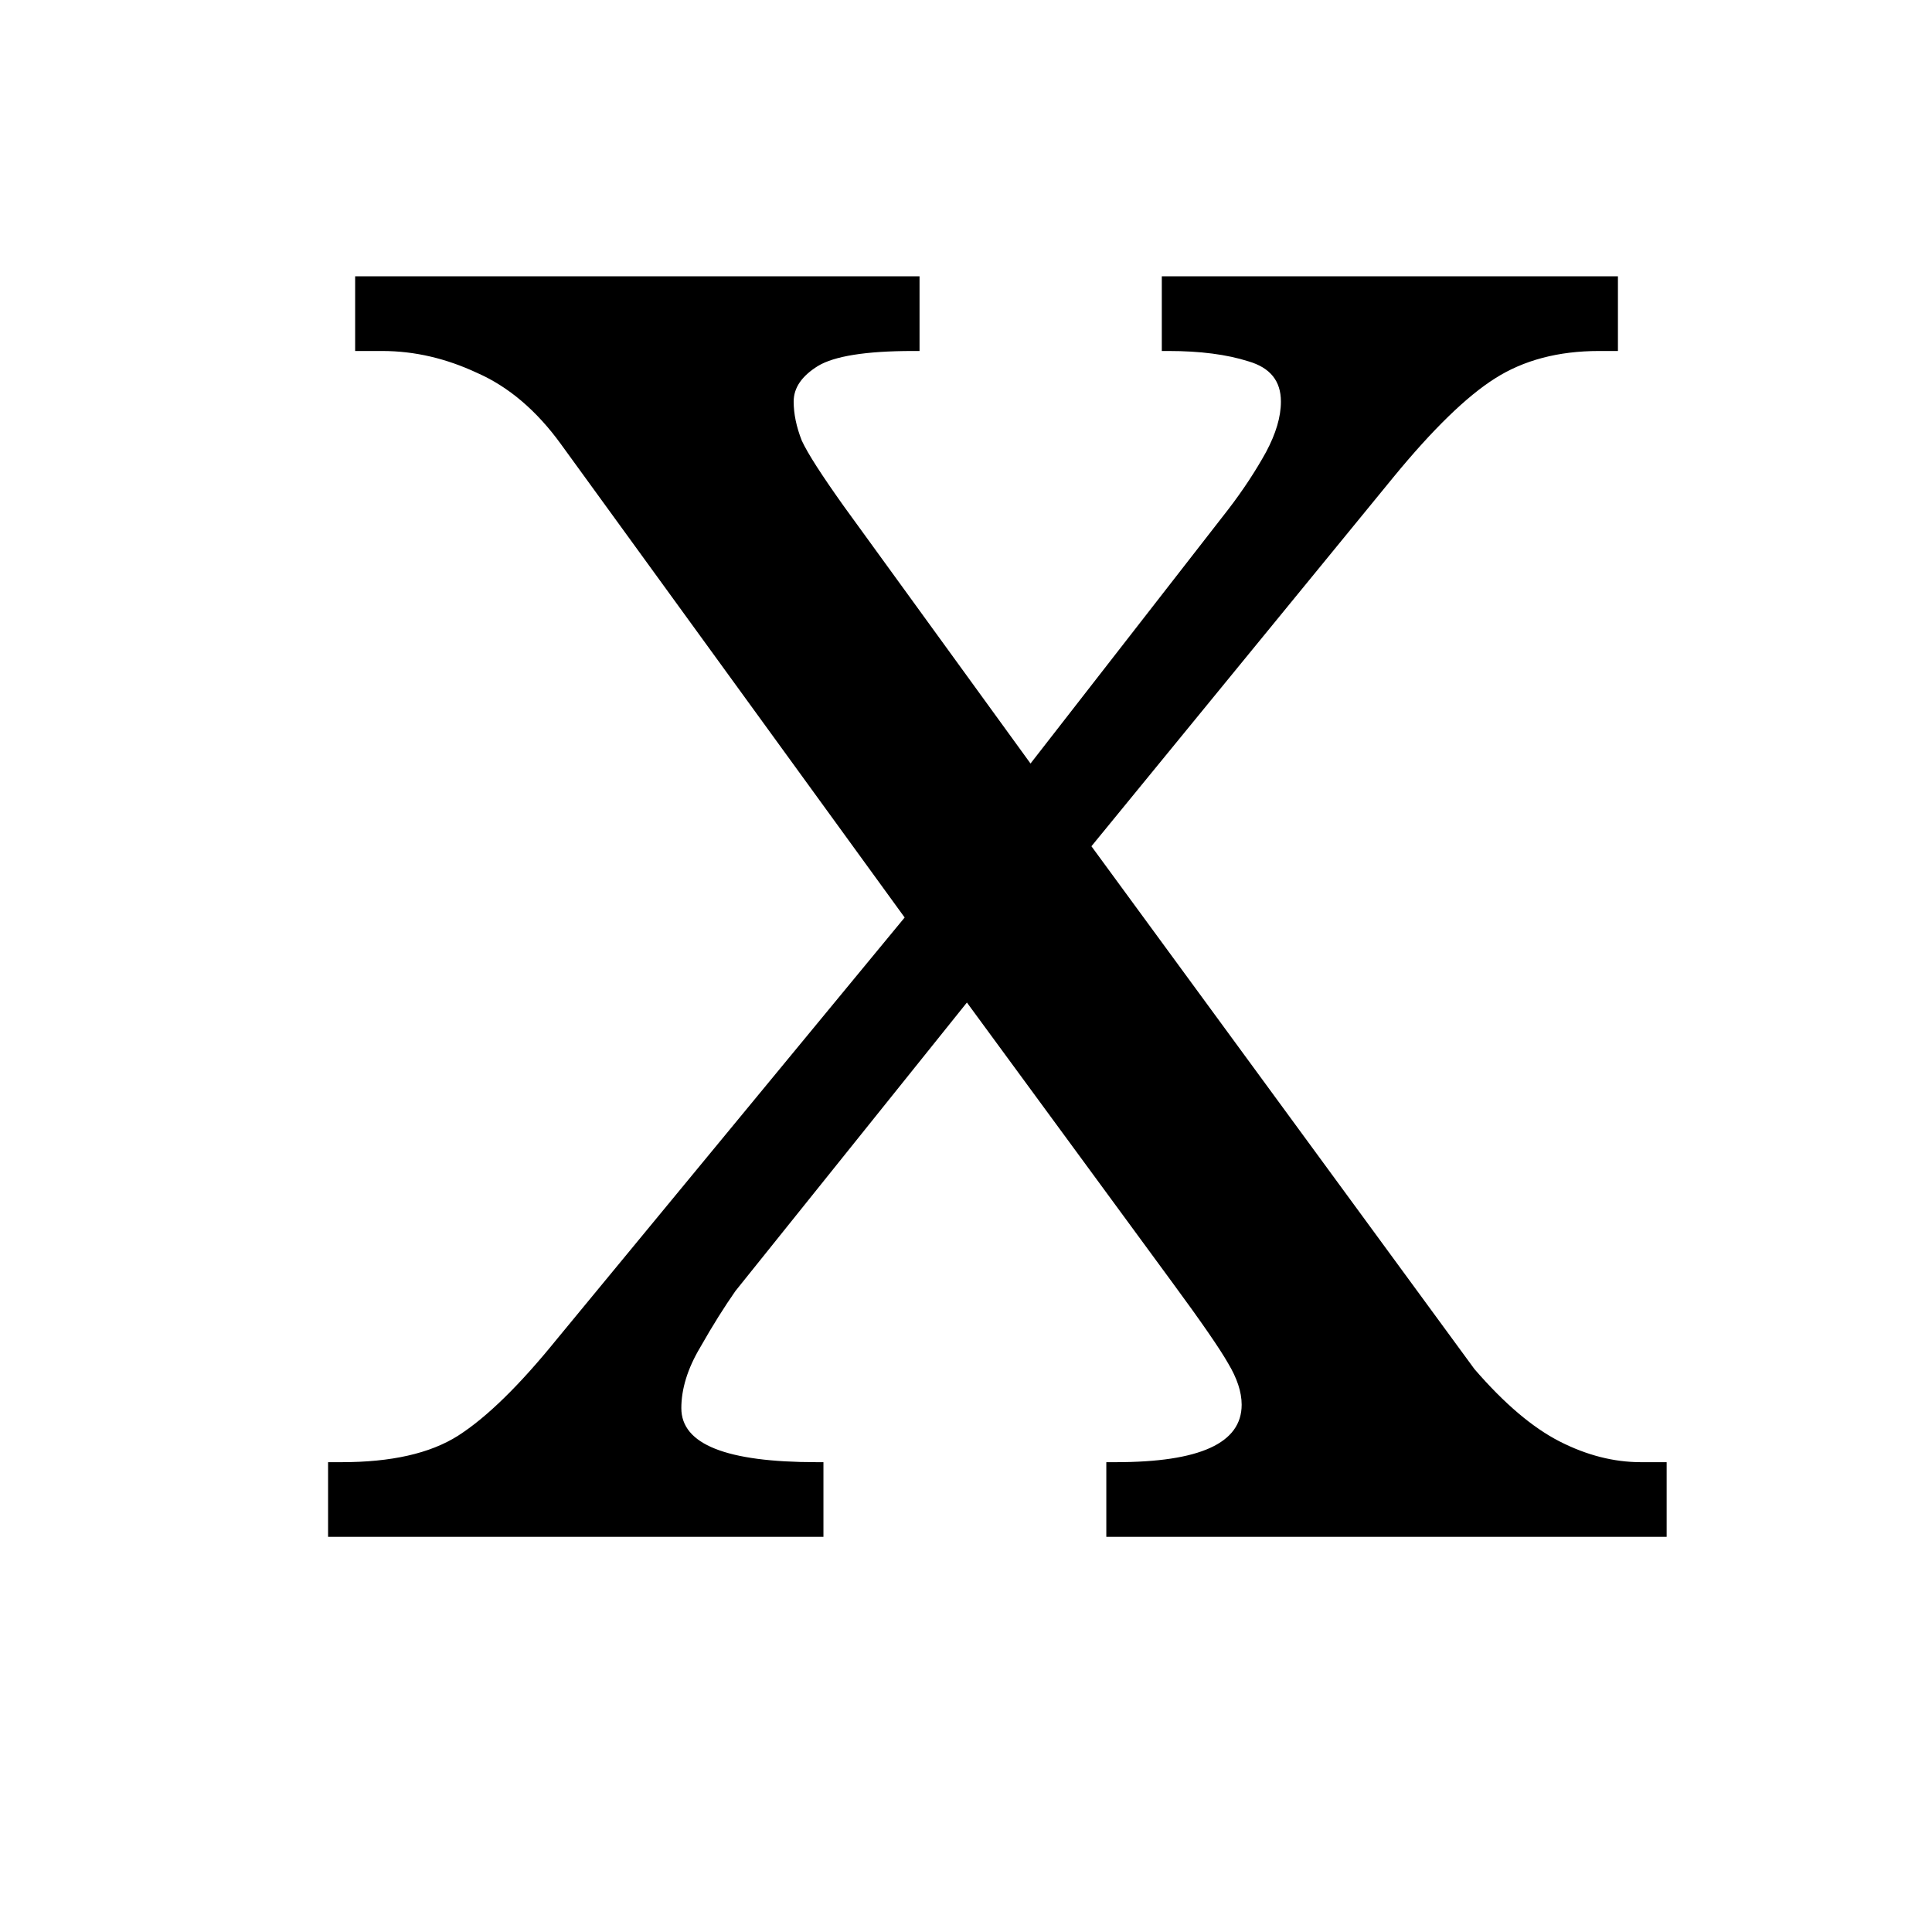
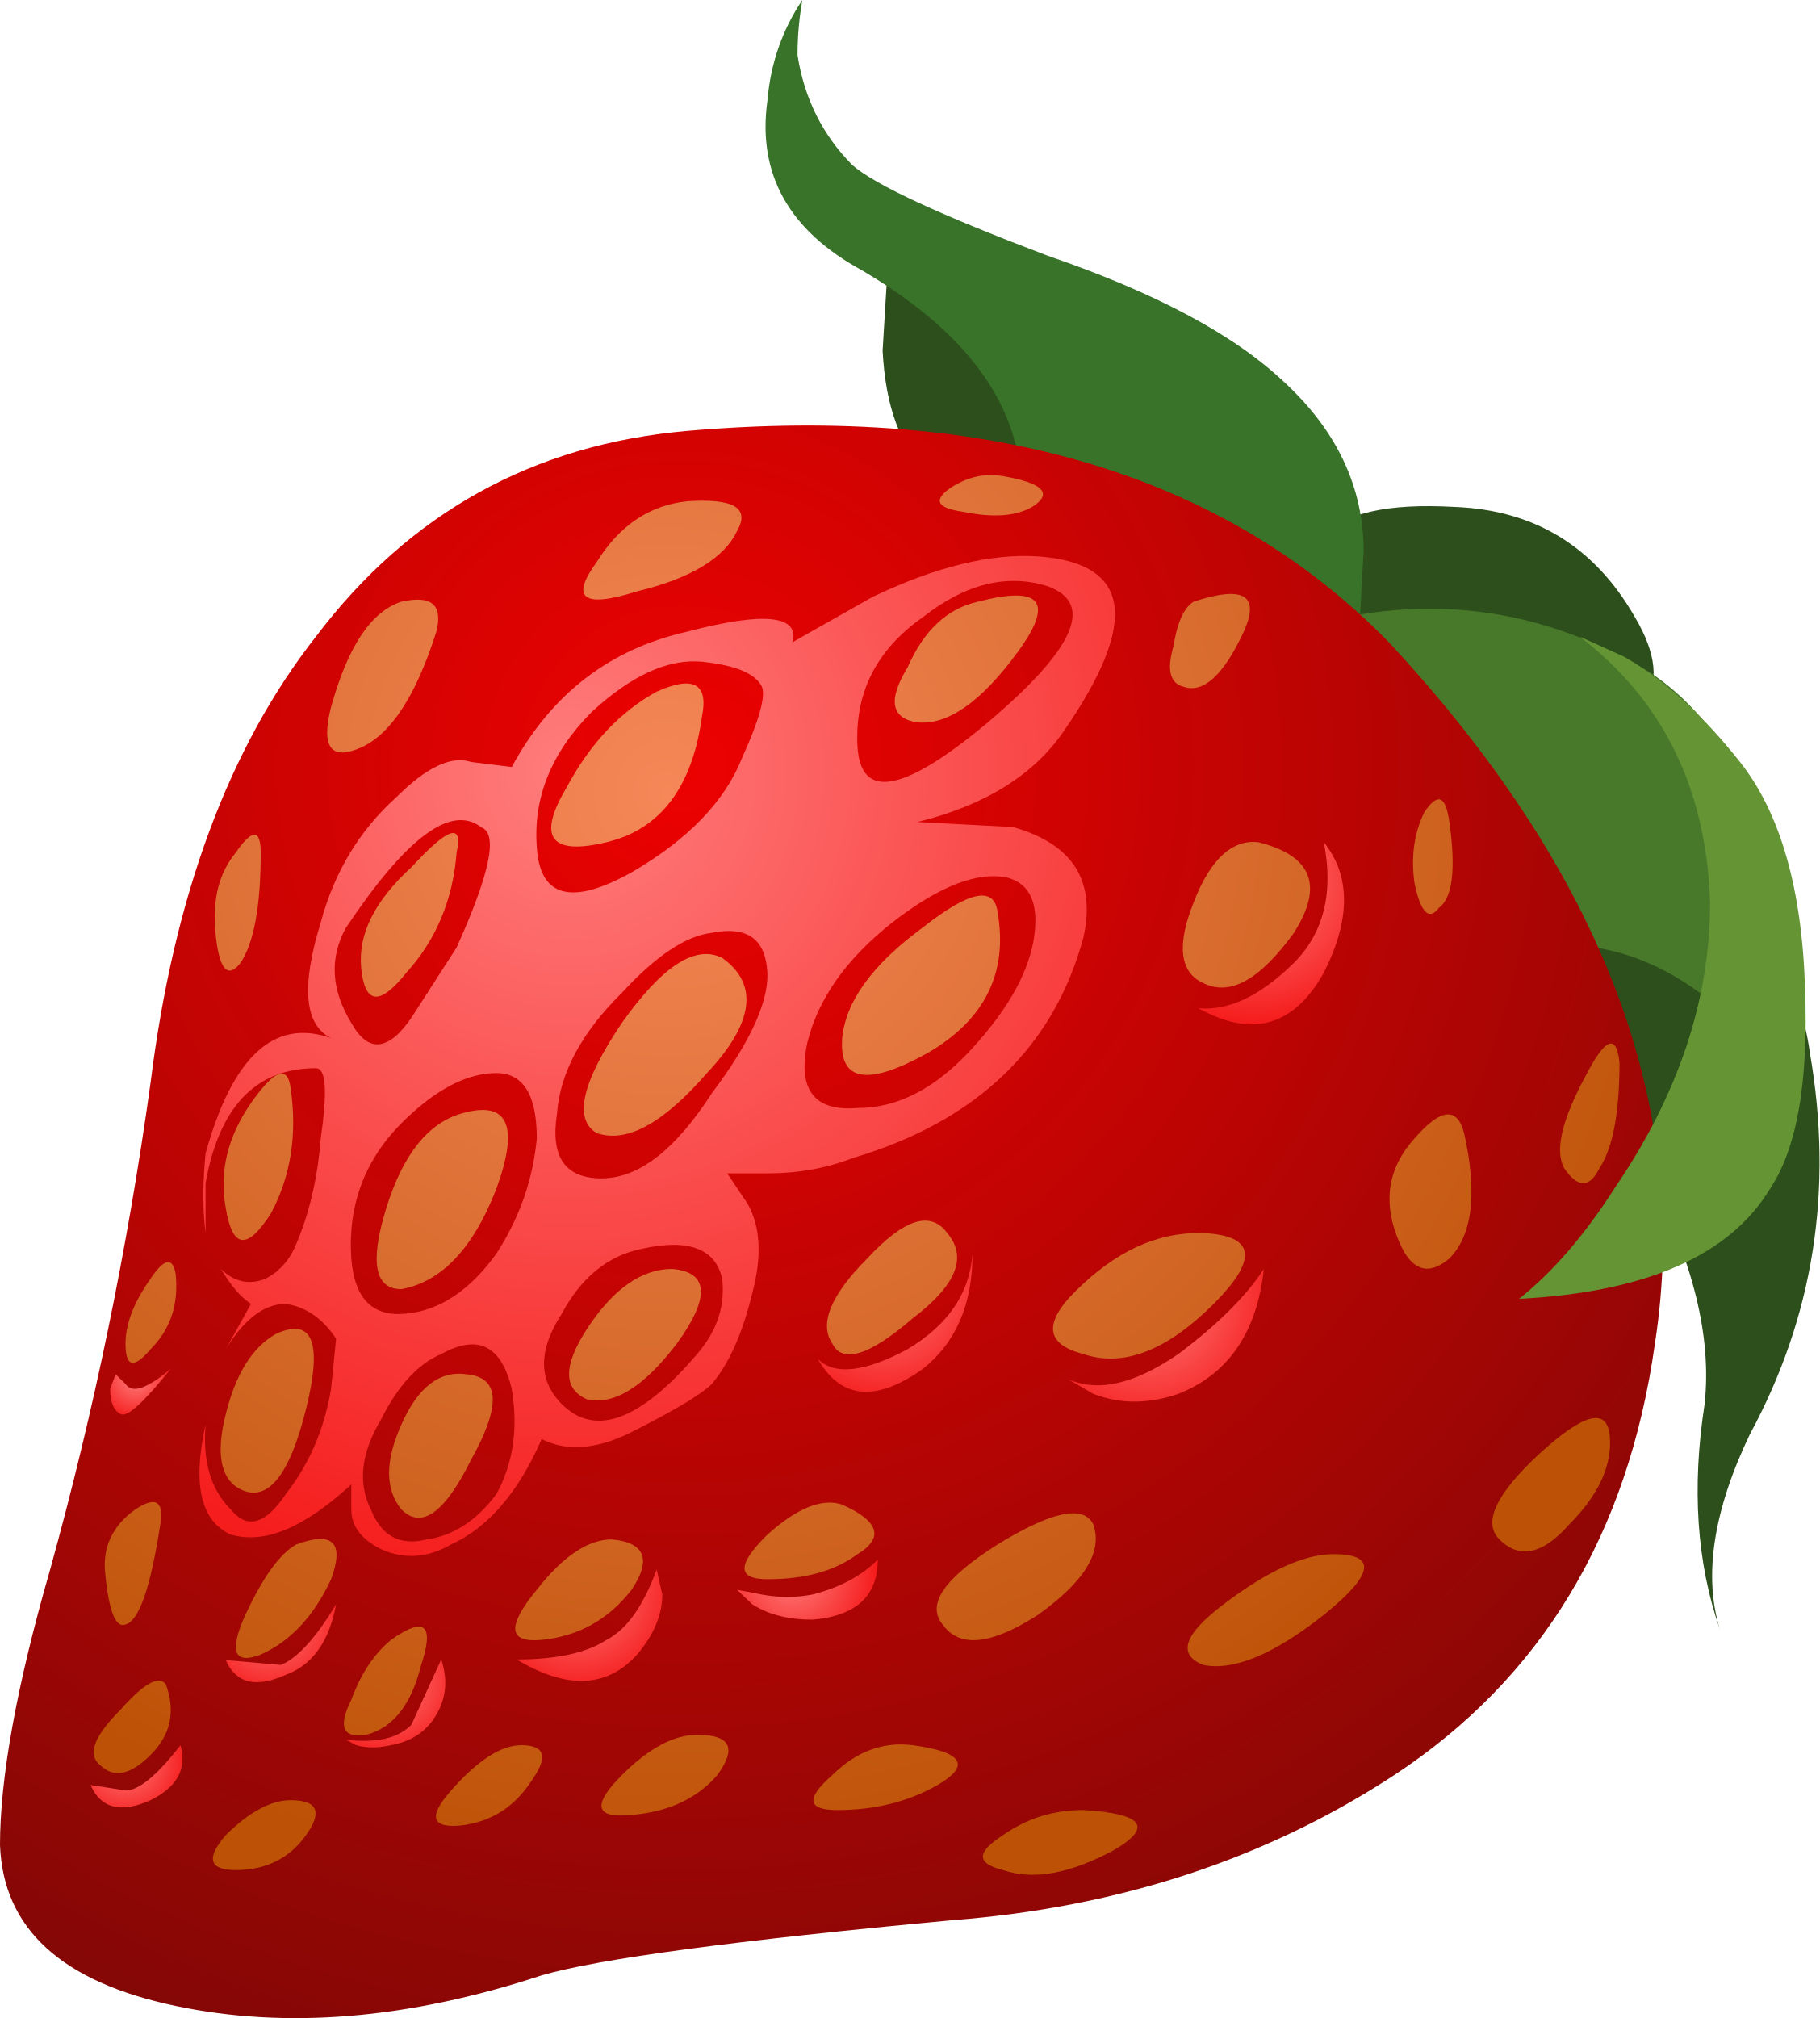
- <svg xmlns="http://www.w3.org/2000/svg" width="48" height="48">
-   <g>
-     <text transform="matrix(2.152088,0,0,1.827149,-27.08105,-19.47921) " xml:space="preserve" text-anchor="middle" font-family="serif" font-size="24" id="svg_1" y="31.558" x="24.102" stroke-width="0" stroke="#000000" fill="#000000">X</text>
+ <svg xmlns="http://www.w3.org/2000/svg" id="svg2" xml:space="preserve" viewBox="0 0 14.516 16.097" version="1.1">
+   <defs id="defs6">
+     <radialGradient id="radialGradient32" gradientUnits="userSpaceOnUse" cy="-3.344" cx="9.674" gradientTransform="matrix(.2456 -.59096 .59096 .2456 3.9528 14.52)" r="14.267">
+       <stop id="stop34" style="stop-color:#ed0101" offset="0" />
+       <stop id="stop36" style="stop-color:#7e0806" offset="1" />
+     </radialGradient>
+     <radialGradient id="radialGradient50" gradientUnits="userSpaceOnUse" cy="-2.317" cx="9.296" gradientTransform="matrix(.24512 -.5912 .5912 .24512 2.7408 14.013)" r="8.552">
+       <stop id="stop52" style="stop-color:#ff7d7d" offset="0" />
+       <stop id="stop54" style="stop-color:#f51919" offset="1" />
+     </radialGradient>
+     <radialGradient id="radialGradient68" gradientUnits="userSpaceOnUse" cy="4.073" cx="13.202" gradientTransform="matrix(.24752 -.59016 .59016 .24752 -4.8066 10.861)" r=".42">
+       <stop id="stop70" style="stop-color:#ff7d7d" offset="0" />
+       <stop id="stop72" style="stop-color:#f51919" offset="1" />
+     </radialGradient>
+     <radialGradient id="radialGradient86" gradientUnits="userSpaceOnUse" cy="-3.165" cx="15.208" gradientTransform="matrix(.24752 -.59016 .59016 .24752 3.7368 14.444)" r="1.261">
+       <stop id="stop88" style="stop-color:#ff7d7d" offset="0" />
+       <stop id="stop90" style="stop-color:#f51919" offset="1" />
+     </radialGradient>
+     <radialGradient id="radialGradient104" gradientUnits="userSpaceOnUse" cy="-8.111" cx="12.958" gradientTransform="matrix(.24808 -.58992 .58992 .24808 9.5704 16.903)" r="1.451">
+       <stop id="stop106" style="stop-color:#ff7d7d" offset="0" />
+       <stop id="stop108" style="stop-color:#f51919" offset="1" />
+     </radialGradient>
+     <radialGradient id="radialGradient122" gradientUnits="userSpaceOnUse" cy="-5.577" cx="16.361" gradientTransform="matrix(.24656 -.59056 .59056 .24656 6.5888 15.628)" r="1.395">
+       <stop id="stop124" style="stop-color:#ff7d7d" offset="0" />
+       <stop id="stop126" style="stop-color:#f51919" offset="1" />
+     </radialGradient>
+     <radialGradient id="radialGradient140" gradientUnits="userSpaceOnUse" cy="-1.41" cx="17.519" gradientTransform="matrix(.24088 -.59296 .59296 .24088 1.6736 13.557)" r=".864">
+       <stop id="stop142" style="stop-color:#ff7d7d" offset="0" />
+       <stop id="stop144" style="stop-color:#f51919" offset="1" />
+     </radialGradient>
+     <radialGradient id="radialGradient158" gradientUnits="userSpaceOnUse" cy=".804" cx="16.842" gradientTransform="matrix(.24672 -.59056 .59056 .24672 -.948 12.482)" r="1.07">
+       <stop id="stop160" style="stop-color:#ff7d7d" offset="0" />
+       <stop id="stop162" style="stop-color:#f51919" offset="1" />
+     </radialGradient>
+     <radialGradient id="radialGradient176" gradientUnits="userSpaceOnUse" cy="2.79" cx="16.959" gradientTransform="matrix(.24272 -.59216 .59216 .24272 -3.303 11.524)" r=".824">
+       <stop id="stop178" style="stop-color:#ff7d7d" offset="0" />
+       <stop id="stop180" style="stop-color:#f51919" offset="1" />
+     </radialGradient>
+     <radialGradient id="radialGradient194" gradientUnits="userSpaceOnUse" cy="5.722" cx="16.638" gradientTransform="matrix(.25056 -.58888 .58888 .25056 -6.7385 10.01)" r=".638">
+       <stop id="stop196" style="stop-color:#ff7d7d" offset="0" />
+       <stop id="stop198" style="stop-color:#f51919" offset="1" />
+     </radialGradient>
+     <radialGradient id="radialGradient212" gradientUnits="userSpaceOnUse" cy="3.815" cx="15.923" gradientTransform="matrix(.24968 -.58928 .58928 .24968 -4.495 10.973)" r=".801">
+       <stop id="stop214" style="stop-color:#ff7d7d" offset="0" />
+       <stop id="stop216" style="stop-color:#f51919" offset="1" />
+     </radialGradient>
+     <radialGradient id="radialGradient230" gradientUnits="userSpaceOnUse" cy="-4.359" cx="9.361" gradientTransform="matrix(.16688 -.61784 .61784 .16688 5.388 14.333)" r="10.928">
+       <stop id="stop232" style="stop-color:#f58758" offset="0" />
+       <stop id="stop234" style="stop-color:#bd5206" offset="1" />
+     </radialGradient>
+     <radialGradient id="radialGradient248" gradientUnits="userSpaceOnUse" cy="-4.352" cx="9.364" gradientTransform="matrix(.16744 -.61768 .61768 .16744 5.3768 14.335)" r="10.944">
+       <stop id="stop250" style="stop-color:#f58758" offset="0" />
+       <stop id="stop252" style="stop-color:#bd5206" offset="1" />
+     </radialGradient>
+     <radialGradient id="radialGradient698" gradientUnits="userSpaceOnUse" cy="-4.355" cx="9.363" gradientTransform="matrix(.1672 -.61776 .61776 .1672 5.3816 14.335)" r="10.956">
+       <stop id="stop700" style="stop-color:#f58758" offset="0" />
+       <stop id="stop702" style="stop-color:#bd5206" offset="1" />
+     </radialGradient>
+   </defs>
+   <g id="g10" transform="matrix(1.25 0 0 -1.25 0 16.097)">
+     <g id="g12">
+       <path id="path14" style="fill-rule:evenodd;fill:#2d4f1b" d="m8.066 9.534 0.094-0.082c0.106-0.062 0.203-0.062 0.289 0 0.125 0.152 0.406 0.215 0.832 0.191 0.512-0.019 0.895-0.253 1.153-0.703 0.277-0.468 0.074-0.746-0.61-0.832-0.617-0.086-1.047-0.031-1.281 0.16-0.129 0.106-0.246 0.364-0.352 0.77l-0.125 0.496zm-0.066 0.047c-1.109-0.043-1.801 0.055-2.078 0.289-0.172 0.148-0.27 0.406-0.289 0.77l0.031 0.511 0.227-0.195c0.211-0.106 0.468-0.156 0.765-0.156 0.364 0 0.672-0.129 0.93-0.387 0.254-0.234 0.402-0.488 0.445-0.766l0.035-0.113-0.066 0.047z" />
+       <path id="path16" style="fill-rule:evenodd;fill:#2d4f1b" d="m9.633 7.725c0.34 0.043 0.726-0.082 1.152-0.382 0.449-0.321 0.703-0.715 0.766-1.184 0.152-0.875 0.023-1.684-0.383-2.434-0.234-0.488-0.297-0.906-0.191-1.246-0.149 0.426-0.18 0.907-0.098 1.438 0.047 0.43-0.074 0.91-0.348 1.441-0.32 0.578-0.676 0.875-1.058 0.895-0.34 0.023-0.414 0.269-0.223 0.738l0.383 0.734z" />
+       <path id="path18" style="fill-rule:evenodd;fill:#387329" d="m6.688 11.245c0.683-0.234 1.183-0.5 1.503-0.801 0.344-0.316 0.512-0.679 0.512-1.086-0.043-0.66-0.043-1.078 0-1.25-1.726 0.215-2.504 0.535-2.336 0.961 0.363 0.832 0.078 1.528-0.863 2.082-0.469 0.254-0.672 0.617-0.606 1.086 0.02 0.235 0.094 0.449 0.223 0.641-0.019-0.106-0.031-0.223-0.031-0.352 0.043-0.277 0.16-0.511 0.351-0.703 0.149-0.129 0.567-0.32 1.247-0.578z" />
+       <path id="path20" style="fill-rule:evenodd;fill:#48782a" d="m8.129 8.815c0.851 0.297 1.652 0.223 2.398-0.226 0.45-0.297 0.746-0.84 0.899-1.629 0.062-0.406 0.082-0.781 0.062-1.121-0.148 0.277-0.363 0.511-0.64 0.703-0.555 0.406-1.16 0.406-1.825 0-0.66-0.406-1-0.149-1.023 0.769l0.129 1.504z" />
+       <g id="g22">
+         <g id="g24">
+           <g id="g30">
+             <path id="path38" style="fill-rule:evenodd;fill:url(#radialGradient32)" d="m0.961 5.968c0.148 1.191 0.5 2.14 1.055 2.847 0.597 0.789 1.386 1.227 2.371 1.313 1.937 0.168 3.433-0.281 4.476-1.348 1.367-1.469 1.934-2.965 1.699-4.476-0.171-1.219-0.726-2.137-1.664-2.754-0.812-0.532-1.753-0.844-2.82-0.926-1.383-0.129-2.258-0.246-2.621-0.352-0.855-0.281-1.633-0.343-2.336-0.195-0.726 0.152-1.101 0.492-1.121 1.027 0 0.426 0.105 1.012 0.32 1.758 0.278 1.004 0.492 2.035 0.641 3.106z" />
+           </g>
+         </g>
+       </g>
+       <g id="g40">
+         <g id="g42">
+           <g id="g48">
+             <path id="path56" style="fill-rule:evenodd;fill:url(#radialGradient50)" d="m2.723 3.054c0.168 0.023 0.316 0.117 0.445 0.289 0.105 0.191 0.141 0.414 0.098 0.672-0.067 0.277-0.215 0.351-0.45 0.222-0.148-0.062-0.277-0.203-0.382-0.414-0.129-0.215-0.153-0.406-0.067-0.578 0.067-0.168 0.184-0.234 0.356-0.191zm0.863 0.863c0.211-0.211 0.5-0.106 0.863 0.32 0.129 0.149 0.18 0.309 0.16 0.481-0.043 0.191-0.214 0.257-0.511 0.191-0.215-0.043-0.387-0.18-0.512-0.414-0.152-0.234-0.152-0.426 0-0.578zm0.383 2.625c-0.258-0.254-0.395-0.512-0.414-0.77-0.043-0.277 0.05-0.414 0.285-0.414 0.234 0 0.469 0.18 0.703 0.543 0.258 0.344 0.375 0.61 0.352 0.801-0.02 0.191-0.137 0.266-0.352 0.223-0.168-0.02-0.359-0.149-0.574-0.383zm-0.543 0.93c0.019-0.321 0.222-0.375 0.605-0.161 0.364 0.211 0.598 0.457 0.707 0.735 0.106 0.234 0.149 0.383 0.125 0.449-0.043 0.086-0.168 0.137-0.383 0.16-0.214 0.02-0.449-0.086-0.703-0.32-0.257-0.258-0.375-0.547-0.351-0.863zm3.008-0.196c-0.192 0.043-0.438-0.051-0.739-0.285-0.297-0.234-0.476-0.492-0.543-0.769-0.062-0.297 0.043-0.438 0.321-0.415 0.257 0 0.5 0.125 0.734 0.383 0.215 0.235 0.344 0.457 0.387 0.672 0.043 0.235-0.012 0.371-0.16 0.414zm-0.961 0.832c0.023-0.34 0.3-0.285 0.832 0.16 0.554 0.469 0.683 0.758 0.383 0.868-0.254 0.082-0.524 0.019-0.797-0.196-0.301-0.211-0.438-0.488-0.418-0.832zm-2.305-2.078c-0.191 0-0.395-0.109-0.606-0.32-0.234-0.235-0.343-0.524-0.32-0.863 0.02-0.258 0.137-0.375 0.352-0.352 0.211 0.02 0.406 0.148 0.574 0.383 0.152 0.234 0.234 0.48 0.258 0.734 0 0.278-0.086 0.418-0.258 0.418zm-0.094 1.567c-0.195 0.152-0.48-0.063-0.867-0.641-0.105-0.191-0.094-0.395 0.035-0.606 0.106-0.191 0.235-0.183 0.383 0.032l0.289 0.449c0.211 0.469 0.266 0.723 0.16 0.766zm3.551 1.73c0.598-0.043 0.648-0.418 0.16-1.121-0.191-0.277-0.504-0.469-0.93-0.574l0.61-0.032c0.383-0.109 0.531-0.343 0.449-0.707-0.191-0.703-0.684-1.171-1.473-1.406-0.171-0.066-0.351-0.097-0.543-0.097h-0.257l0.129-0.192c0.085-0.148 0.093-0.34 0.031-0.574-0.063-0.258-0.149-0.449-0.258-0.578-0.063-0.063-0.223-0.16-0.477-0.289-0.234-0.125-0.437-0.149-0.609-0.063-0.148-0.34-0.344-0.566-0.578-0.672-0.149-0.086-0.297-0.097-0.445-0.031-0.129 0.063-0.192 0.149-0.192 0.254v0.16c-0.301-0.277-0.554-0.383-0.769-0.32-0.192 0.086-0.246 0.32-0.161 0.703-0.019-0.234 0.032-0.414 0.161-0.543 0.105-0.129 0.222-0.094 0.351 0.098 0.149 0.191 0.246 0.414 0.289 0.672l0.032 0.32c-0.086 0.129-0.192 0.203-0.321 0.222-0.136 0-0.262-0.093-0.383-0.289l0.161 0.289c-0.067 0.043-0.129 0.118-0.192 0.223 0.082-0.082 0.18-0.105 0.285-0.062 0.086 0.043 0.153 0.117 0.196 0.222 0.082 0.192 0.136 0.418 0.156 0.672 0.043 0.301 0.035 0.449-0.031 0.449-0.383 0-0.618-0.246-0.704-0.734v-0.32c-0.019 0.148-0.019 0.32 0 0.511 0.172 0.618 0.438 0.864 0.801 0.735-0.172 0.086-0.191 0.332-0.066 0.738 0.086 0.32 0.246 0.586 0.48 0.797 0.196 0.195 0.352 0.269 0.481 0.227l0.258-0.032c0.254 0.469 0.629 0.754 1.121 0.864 0.488 0.128 0.715 0.105 0.672-0.067l0.511 0.289c0.403 0.192 0.754 0.278 1.055 0.258z" />
+           </g>
+         </g>
+       </g>
+       <g id="g58">
+         <g id="g60">
+           <g id="g66">
+             <path id="path74" style="fill-rule:evenodd;fill:url(#radialGradient68)" d="m1.09 4.143c-0.172-0.214-0.278-0.312-0.32-0.289-0.043 0.02-0.067 0.075-0.067 0.161l0.035 0.093 0.063-0.062c0.043-0.063 0.137-0.031 0.289 0.097z" />
+           </g>
+         </g>
+       </g>
+       <g id="g76">
+         <g id="g78">
+           <g id="g84">
+             <path id="path92" style="fill-rule:evenodd;fill:url(#radialGradient86)" d="m5.219 4.206c0.105-0.106 0.297-0.086 0.574 0.062 0.254 0.153 0.395 0.352 0.414 0.61 0-0.321-0.105-0.567-0.316-0.735-0.301-0.214-0.524-0.195-0.672 0.063z" />
+           </g>
+         </g>
+       </g>
+       <g id="g94">
+         <g id="g96">
+           <g id="g102">
+             <path id="path110" style="fill-rule:evenodd;fill:url(#radialGradient104)" d="m7.648 6.444c0.192-0.019 0.395 0.078 0.61 0.289 0.191 0.192 0.254 0.449 0.191 0.77 0.172-0.215 0.172-0.492 0-0.832-0.191-0.344-0.461-0.418-0.801-0.227z" />
+           </g>
+         </g>
+       </g>
+       <g id="g112">
+         <g id="g114">
+           <g id="g120">
+             <path id="path128" style="fill-rule:evenodd;fill:url(#radialGradient122)" d="m6.816 4.077c0.192-0.086 0.426-0.031 0.704 0.16 0.257 0.192 0.437 0.375 0.546 0.543-0.043-0.402-0.226-0.672-0.546-0.797-0.192-0.066-0.372-0.066-0.543 0l-0.161 0.094z" />
+           </g>
+         </g>
+       </g>
+       <g id="g130">
+         <g id="g132">
+           <g id="g138">
+             <path id="path146" style="fill-rule:evenodd;fill:url(#radialGradient140)" d="m5.602 2.925c0-0.235-0.141-0.36-0.418-0.383-0.149 0-0.278 0.031-0.383 0.098l-0.098 0.093 0.16-0.031c0.11-0.02 0.215-0.02 0.321 0 0.171 0.043 0.312 0.117 0.418 0.223z" />
+           </g>
+         </g>
+       </g>
+       <g id="g148">
+         <g id="g150">
+           <g id="g156">
+             <path id="path164" style="fill-rule:evenodd;fill:url(#radialGradient158)" d="m4.191 2.862 0.036-0.16c0-0.129-0.055-0.258-0.161-0.383-0.195-0.215-0.449-0.222-0.769-0.031 0.258 0 0.449 0.043 0.574 0.125 0.129 0.066 0.234 0.215 0.32 0.449z" />
+           </g>
+         </g>
+       </g>
+       <g id="g166">
+         <g id="g168">
+           <g id="g174">
+             <path id="path182" style="fill-rule:evenodd;fill:url(#radialGradient176)" d="m2.816 2.288c0.043-0.129 0.032-0.246-0.031-0.352-0.062-0.109-0.16-0.171-0.289-0.195-0.086-0.019-0.16-0.019-0.223 0l-0.066 0.035c0.195-0.023 0.332 0.008 0.418 0.094l0.191 0.418z" />
+           </g>
+         </g>
+       </g>
+       <g id="g184">
+         <g id="g186">
+           <g id="g192">
+             <path id="path200" style="fill-rule:evenodd;fill:url(#radialGradient194)" d="m1.152 1.741c0.043-0.148-0.019-0.266-0.191-0.351-0.191-0.086-0.32-0.051-0.383 0.097l0.223-0.035c0.086 0 0.203 0.098 0.351 0.289z" />
+           </g>
+         </g>
+       </g>
+       <g id="g202">
+         <g id="g204">
+           <g id="g210">
+             <path id="path218" style="fill-rule:evenodd;fill:url(#radialGradient212)" d="m2.145 2.64c-0.043-0.235-0.149-0.387-0.321-0.45-0.191-0.086-0.32-0.054-0.383 0.094l0.352-0.031c0.105 0.043 0.223 0.172 0.352 0.387z" />
+           </g>
+         </g>
+       </g>
+       <g id="g220">
+         <g id="g222">
+           <g id="g228">
+             <path id="path236" style="fill-rule:evenodd;fill:url(#radialGradient230)" d="m2.785 8.847c-0.129-0.407-0.289-0.653-0.48-0.739-0.192-0.086-0.258 0-0.192 0.258 0.106 0.383 0.254 0.609 0.449 0.672 0.192 0.043 0.266-0.02 0.223-0.191z" />
+           </g>
+         </g>
+       </g>
+       <g id="g238">
+         <g id="g240">
+           <g id="g246">
+             <path id="path254" style="fill-rule:evenodd;fill:url(#radialGradient248)" d="m4.48 8.304c-0.062-0.45-0.265-0.719-0.609-0.801-0.359-0.086-0.445 0.031-0.254 0.351 0.149 0.278 0.34 0.481 0.574 0.61 0.235 0.105 0.332 0.051 0.289-0.16z" />
+           </g>
+         </g>
+       </g>
+       <g id="g256">
+         <g id="g258">
+           <g id="g264">
+             <path id="path272" style="fill:url(#radialGradient248);fill-rule:evenodd" d="m6.367 7.054c0.067-0.383-0.082-0.684-0.445-0.895-0.387-0.215-0.567-0.184-0.547 0.094 0.023 0.234 0.191 0.469 0.516 0.707 0.297 0.234 0.457 0.265 0.476 0.094z" />
+           </g>
+         </g>
+       </g>
+       <g id="g274">
+         <g id="g276">
+           <g id="g282">
+             <path id="path290" style="fill:url(#radialGradient248);fill-rule:evenodd" d="m7.711 5.007c0.301-0.024 0.312-0.172 0.035-0.45-0.301-0.3-0.578-0.406-0.832-0.32-0.258 0.067-0.258 0.215 0 0.449 0.254 0.235 0.52 0.34 0.797 0.321z" />
+           </g>
+         </g>
+       </g>
+       <g id="g292">
+         <g id="g294">
+           <g id="g300">
+             <path id="path308" style="fill:url(#radialGradient230);fill-rule:evenodd" d="m8.512 2.96c0.277 0 0.258-0.129-0.063-0.387-0.32-0.254-0.578-0.359-0.769-0.32-0.168 0.066-0.125 0.195 0.129 0.387 0.277 0.21 0.511 0.32 0.703 0.32z" />
+           </g>
+         </g>
+       </g>
+       <g id="g310">
+         <g id="g312">
+           <g id="g318">
+             <path id="path326" style="fill:url(#radialGradient230);fill-rule:evenodd" d="m2.914 7.436c-0.023-0.296-0.129-0.554-0.32-0.765-0.172-0.215-0.266-0.203-0.289 0.031-0.02 0.215 0.086 0.426 0.32 0.641 0.234 0.254 0.332 0.289 0.289 0.093z" />
+           </g>
+         </g>
+       </g>
+       <g id="g328">
+         <g id="g330">
+           <g id="g336">
+             <path id="path344" style="fill:url(#radialGradient248);fill-rule:evenodd" d="m4.609 6.765c0.235-0.168 0.203-0.415-0.097-0.735-0.278-0.32-0.512-0.449-0.703-0.383-0.149 0.086-0.098 0.321 0.16 0.703 0.258 0.364 0.469 0.5 0.64 0.415z" />
+           </g>
+         </g>
+       </g>
+       <g id="g346">
+         <g id="g348">
+           <g id="g354">
+             <path id="path362" style="fill:url(#radialGradient248);fill-rule:evenodd" d="m6.047 5.007c0.129-0.153 0.055-0.332-0.223-0.543-0.277-0.239-0.449-0.289-0.512-0.16-0.085 0.125-0.011 0.308 0.223 0.543 0.235 0.253 0.406 0.308 0.512 0.16z" />
+           </g>
+         </g>
+       </g>
+       <g id="g364">
+         <g id="g366">
+           <g id="g372">
+             <path id="path380" style="fill:url(#radialGradient248);fill-rule:evenodd" d="m6.977 3.151c0.062-0.172-0.051-0.363-0.352-0.578-0.297-0.191-0.5-0.215-0.609-0.062-0.106 0.129 0.011 0.296 0.351 0.511 0.344 0.211 0.547 0.254 0.61 0.129z" />
+           </g>
+         </g>
+       </g>
+       <g id="g382">
+         <g id="g384">
+           <g id="g390">
+             <path id="path398" style="fill:url(#radialGradient248);fill-rule:evenodd" d="m6.914 1.327c0.383-0.023 0.449-0.109 0.191-0.258-0.277-0.148-0.511-0.191-0.703-0.125-0.172 0.043-0.172 0.113 0 0.223 0.149 0.105 0.317 0.16 0.512 0.16z" />
+           </g>
+         </g>
+       </g>
+       <g id="g400">
+         <g id="g402">
+           <g id="g408">
+             <path id="path416" style="fill:url(#radialGradient230);fill-rule:evenodd" d="m1.855 5.932c0.043-0.296 0-0.562-0.125-0.796-0.152-0.239-0.246-0.227-0.289 0.031-0.043 0.234 0.012 0.457 0.161 0.672 0.148 0.211 0.234 0.246 0.253 0.093z" />
+           </g>
+         </g>
+       </g>
+       <g id="g418">
+         <g id="g420">
+           <g id="g426">
+             <path id="path434" style="fill:url(#radialGradient248);fill-rule:evenodd" d="m2.945 5.772c0.297 0.086 0.371-0.074 0.223-0.48-0.148-0.383-0.352-0.594-0.606-0.641-0.171 0-0.203 0.172-0.097 0.516 0.105 0.34 0.265 0.543 0.48 0.605z" />
+           </g>
+         </g>
+       </g>
+       <g id="g436">
+         <g id="g438">
+           <g id="g444">
+             <path id="path452" style="fill:url(#radialGradient230);fill-rule:evenodd" d="m4.289 4.78c0.234-0.019 0.246-0.18 0.031-0.476-0.215-0.282-0.406-0.395-0.574-0.356-0.152 0.067-0.152 0.215 0 0.449 0.168 0.258 0.352 0.383 0.543 0.383z" />
+           </g>
+         </g>
+       </g>
+       <g id="g454">
+         <g id="g456">
+           <g id="g462">
+             <path id="path470" style="fill:url(#radialGradient230);fill-rule:evenodd" d="m5.375 3.276c0.234-0.105 0.27-0.211 0.098-0.316-0.149-0.11-0.34-0.16-0.575-0.16-0.195 0-0.195 0.093 0 0.285 0.192 0.172 0.352 0.234 0.477 0.191z" />
+           </g>
+         </g>
+       </g>
+       <g id="g472">
+         <g id="g474">
+           <g id="g480">
+             <path id="path488" style="fill:url(#radialGradient230);fill-rule:evenodd" d="m5.824 1.741c0.321-0.043 0.375-0.129 0.16-0.254-0.191-0.109-0.406-0.16-0.64-0.16-0.192 0-0.203 0.074-0.032 0.223 0.149 0.148 0.321 0.215 0.512 0.191z" />
+           </g>
+         </g>
+       </g>
+       <g id="g490">
+         <g id="g492">
+           <g id="g498">
+             <path id="path506" style="fill:url(#radialGradient248);fill-rule:evenodd" d="m1.762 4.366c0.234 0.106 0.297-0.055 0.191-0.48-0.105-0.426-0.246-0.598-0.418-0.512-0.125 0.062-0.16 0.223-0.094 0.48 0.063 0.254 0.168 0.426 0.321 0.512z" />
+           </g>
+         </g>
+       </g>
+       <g id="g508">
+         <g id="g510">
+           <g id="g516">
+             <path id="path524" style="fill:url(#radialGradient248);fill-rule:evenodd" d="m2.977 4.108c0.214-0.019 0.222-0.199 0.031-0.543-0.168-0.34-0.317-0.449-0.446-0.32-0.105 0.129-0.105 0.309 0 0.543 0.106 0.238 0.243 0.344 0.415 0.32z" />
+           </g>
+         </g>
+       </g>
+       <g id="g526">
+         <g id="g528">
+           <g id="g534">
+             <path id="path542" style="fill:url(#radialGradient248);fill-rule:evenodd" d="m3.906 3.054c0.211-0.02 0.254-0.129 0.125-0.321-0.148-0.191-0.34-0.297-0.574-0.32-0.215-0.02-0.223 0.086-0.031 0.32 0.168 0.215 0.328 0.321 0.48 0.321z" />
+           </g>
+         </g>
+       </g>
+       <g id="g544">
+         <g id="g546">
+           <g id="g552">
+             <path id="path560" style="fill:url(#radialGradient230);fill-rule:evenodd" d="m4.449 1.807c0.215 0 0.254-0.085 0.129-0.257-0.129-0.149-0.312-0.235-0.547-0.254-0.234-0.024-0.254 0.062-0.062 0.254 0.172 0.172 0.332 0.257 0.48 0.257z" />
+           </g>
+         </g>
+       </g>
+       <g id="g562">
+         <g id="g564">
+           <g id="g570">
+             <path id="path578" style="fill:url(#radialGradient248);fill-rule:evenodd" d="m1.891 3.022c0.234 0.086 0.308 0.012 0.222-0.222-0.109-0.235-0.258-0.395-0.449-0.481-0.172-0.066-0.203 0.02-0.098 0.254 0.11 0.234 0.215 0.387 0.325 0.449z" />
+           </g>
+         </g>
+       </g>
+       <g id="g580">
+         <g id="g582">
+           <g id="g588">
+             <path id="path596" style="fill:url(#radialGradient248);fill-rule:evenodd" d="m2.496 2.413c0.215 0.152 0.277 0.098 0.192-0.16-0.063-0.254-0.18-0.403-0.352-0.446-0.148-0.023-0.18 0.051-0.094 0.223 0.063 0.172 0.149 0.297 0.254 0.383z" />
+           </g>
+         </g>
+       </g>
+       <g id="g598">
+         <g id="g600">
+           <g id="g606">
+             <path id="path614" style="fill:url(#radialGradient230);fill-rule:evenodd" d="m3.328 1.741c0.149 0 0.172-0.074 0.067-0.223-0.11-0.171-0.258-0.265-0.45-0.289-0.191-0.019-0.215 0.055-0.066 0.223 0.172 0.195 0.32 0.289 0.449 0.289z" />
+           </g>
+         </g>
+       </g>
+       <g id="g616">
+         <g id="g618">
+           <g id="g624">
+             <path id="path632" style="fill:url(#radialGradient248);fill-rule:evenodd" d="m1.023 3.151c-0.062-0.406-0.136-0.617-0.222-0.64-0.063-0.024-0.106 0.086-0.129 0.32-0.02 0.168 0.043 0.309 0.191 0.414 0.129 0.086 0.184 0.055 0.16-0.094z" />
+           </g>
+         </g>
+       </g>
+       <g id="g634">
+         <g id="g636">
+           <g id="g642">
+             <path id="path650" style="fill:url(#radialGradient248);fill-rule:evenodd" d="m1.059 2.128c0.062-0.172 0.031-0.321-0.098-0.449-0.129-0.129-0.234-0.149-0.32-0.067-0.086 0.067-0.043 0.184 0.129 0.356 0.148 0.168 0.246 0.222 0.289 0.16z" />
+           </g>
+         </g>
+       </g>
+       <g id="g652">
+         <g id="g654">
+           <g id="g660">
+             <path id="path668" style="fill:url(#radialGradient248);fill-rule:evenodd" d="m1.855 1.39c0.172 0 0.204-0.075 0.098-0.223-0.105-0.149-0.258-0.223-0.449-0.223-0.168 0-0.192 0.074-0.063 0.223 0.149 0.148 0.289 0.223 0.414 0.223z" />
+           </g>
+         </g>
+       </g>
+       <g id="g670">
+         <g id="g672">
+           <g id="g678">
+             <path id="path686" style="fill:url(#radialGradient248);fill-rule:evenodd" d="m1.121 4.749c0.02-0.192-0.031-0.352-0.16-0.481-0.106-0.125-0.16-0.117-0.16 0.036 0 0.125 0.054 0.265 0.16 0.414 0.086 0.129 0.141 0.14 0.16 0.031z" />
+           </g>
+         </g>
+       </g>
+       <g id="g688">
+         <g id="g690">
+           <g id="g696">
+             <path id="path704" style="fill-rule:evenodd;fill:url(#radialGradient698)" d="m1.664 7.436c0-0.339-0.043-0.574-0.129-0.703-0.082-0.105-0.137-0.043-0.16 0.192-0.02 0.215 0.023 0.382 0.129 0.511 0.105 0.153 0.16 0.153 0.16 0z" />
+           </g>
+         </g>
+       </g>
+       <g id="g706">
+         <g id="g708">
+           <g id="g714">
+             <path id="path722" style="fill:url(#radialGradient248);fill-rule:evenodd" d="m4.387 9.679c0.297 0.019 0.402-0.043 0.316-0.192-0.082-0.172-0.297-0.301-0.637-0.383-0.343-0.109-0.429-0.047-0.257 0.188 0.148 0.238 0.343 0.363 0.578 0.387z" />
+           </g>
+         </g>
+       </g>
+       <g id="g724">
+         <g id="g726">
+           <g id="g732">
+             <path id="path740" style="fill:url(#radialGradient230);fill-rule:evenodd" d="m6.242 9.038c0.403 0.105 0.488 0 0.254-0.32-0.234-0.321-0.449-0.469-0.641-0.45-0.167 0.024-0.191 0.141-0.062 0.352 0.105 0.238 0.254 0.375 0.449 0.418z" />
+           </g>
+         </g>
+       </g>
+       <g id="g742">
+         <g id="g744">
+           <g id="g750">
+             <path id="path758" style="fill:url(#radialGradient230);fill-rule:evenodd" d="m8.031 7.503c0.344-0.086 0.418-0.278 0.227-0.578-0.215-0.297-0.406-0.407-0.578-0.321-0.149 0.067-0.172 0.239-0.063 0.512 0.106 0.277 0.246 0.406 0.414 0.387z" />
+           </g>
+         </g>
+       </g>
+       <g id="g760">
+         <g id="g762">
+           <g id="g768">
+             <path id="path776" style="fill:url(#radialGradient248);fill-rule:evenodd" d="m9.344 5.647c0.086-0.382 0.054-0.652-0.094-0.8-0.152-0.129-0.27-0.067-0.352 0.191-0.066 0.215-0.023 0.406 0.129 0.574 0.168 0.195 0.274 0.203 0.317 0.035z" />
+           </g>
+         </g>
+       </g>
+       <g id="g778">
+         <g id="g780">
+           <g id="g786">
+             <path id="path794" style="fill:url(#radialGradient248);fill-rule:evenodd" d="m10.273 3.725c0.02-0.191-0.066-0.382-0.257-0.574-0.168-0.191-0.317-0.226-0.446-0.097-0.109 0.105-0.023 0.289 0.254 0.546 0.278 0.254 0.426 0.297 0.449 0.125z" />
+           </g>
+         </g>
+       </g>
+       <g id="g796">
+         <g id="g798">
+           <g id="g804">
+             <path id="path812" style="fill:url(#radialGradient230);fill-rule:evenodd" d="m6.402 9.839c0.254-0.043 0.317-0.11 0.192-0.192-0.11-0.066-0.258-0.074-0.449-0.035-0.172 0.024-0.192 0.078-0.067 0.16 0.11 0.067 0.215 0.086 0.324 0.067z" />
+           </g>
+         </g>
+       </g>
+       <g id="g814">
+         <g id="g816">
+           <g id="g822">
+             <path id="path830" style="fill:url(#radialGradient230);fill-rule:evenodd" d="m7.617 9.038c0.321 0.105 0.426 0.043 0.321-0.191-0.129-0.278-0.258-0.395-0.383-0.352-0.086 0.02-0.11 0.105-0.067 0.254 0.024 0.148 0.063 0.246 0.129 0.289z" />
+           </g>
+         </g>
+       </g>
+       <g id="g832">
+         <g id="g834">
+           <g id="g840">
+             <path id="path848" style="fill:url(#radialGradient248);fill-rule:evenodd" d="m9.25 7.632c0.043-0.301 0.02-0.485-0.066-0.547-0.063-0.086-0.118-0.031-0.157 0.16-0.023 0.172 0 0.32 0.063 0.449 0.086 0.129 0.137 0.106 0.16-0.062z" />
+           </g>
+         </g>
+       </g>
+       <g id="g850">
+         <g id="g852">
+           <g id="g858">
+             <path id="path866" style="fill:url(#radialGradient230);fill-rule:evenodd" d="m10.336 6.097c0-0.321-0.043-0.547-0.129-0.676-0.062-0.125-0.137-0.125-0.223 0-0.062 0.109-0.019 0.301 0.129 0.578 0.129 0.254 0.203 0.289 0.223 0.098z" />
+           </g>
+         </g>
+       </g>
+       <path id="path868" style="fill-rule:evenodd;fill:#649433" d="m9.695 4.589c0.215 0.172 0.418 0.406 0.61 0.707 0.406 0.594 0.609 1.203 0.609 1.82-0.023 0.727-0.301 1.293-0.832 1.699l0.285-0.129c0.258-0.148 0.504-0.375 0.738-0.671 0.254-0.321 0.395-0.801 0.415-1.442 0.023-0.598-0.051-1.023-0.223-1.281-0.258-0.426-0.789-0.66-1.602-0.703z" />
+     </g>
  </g>
</svg>
